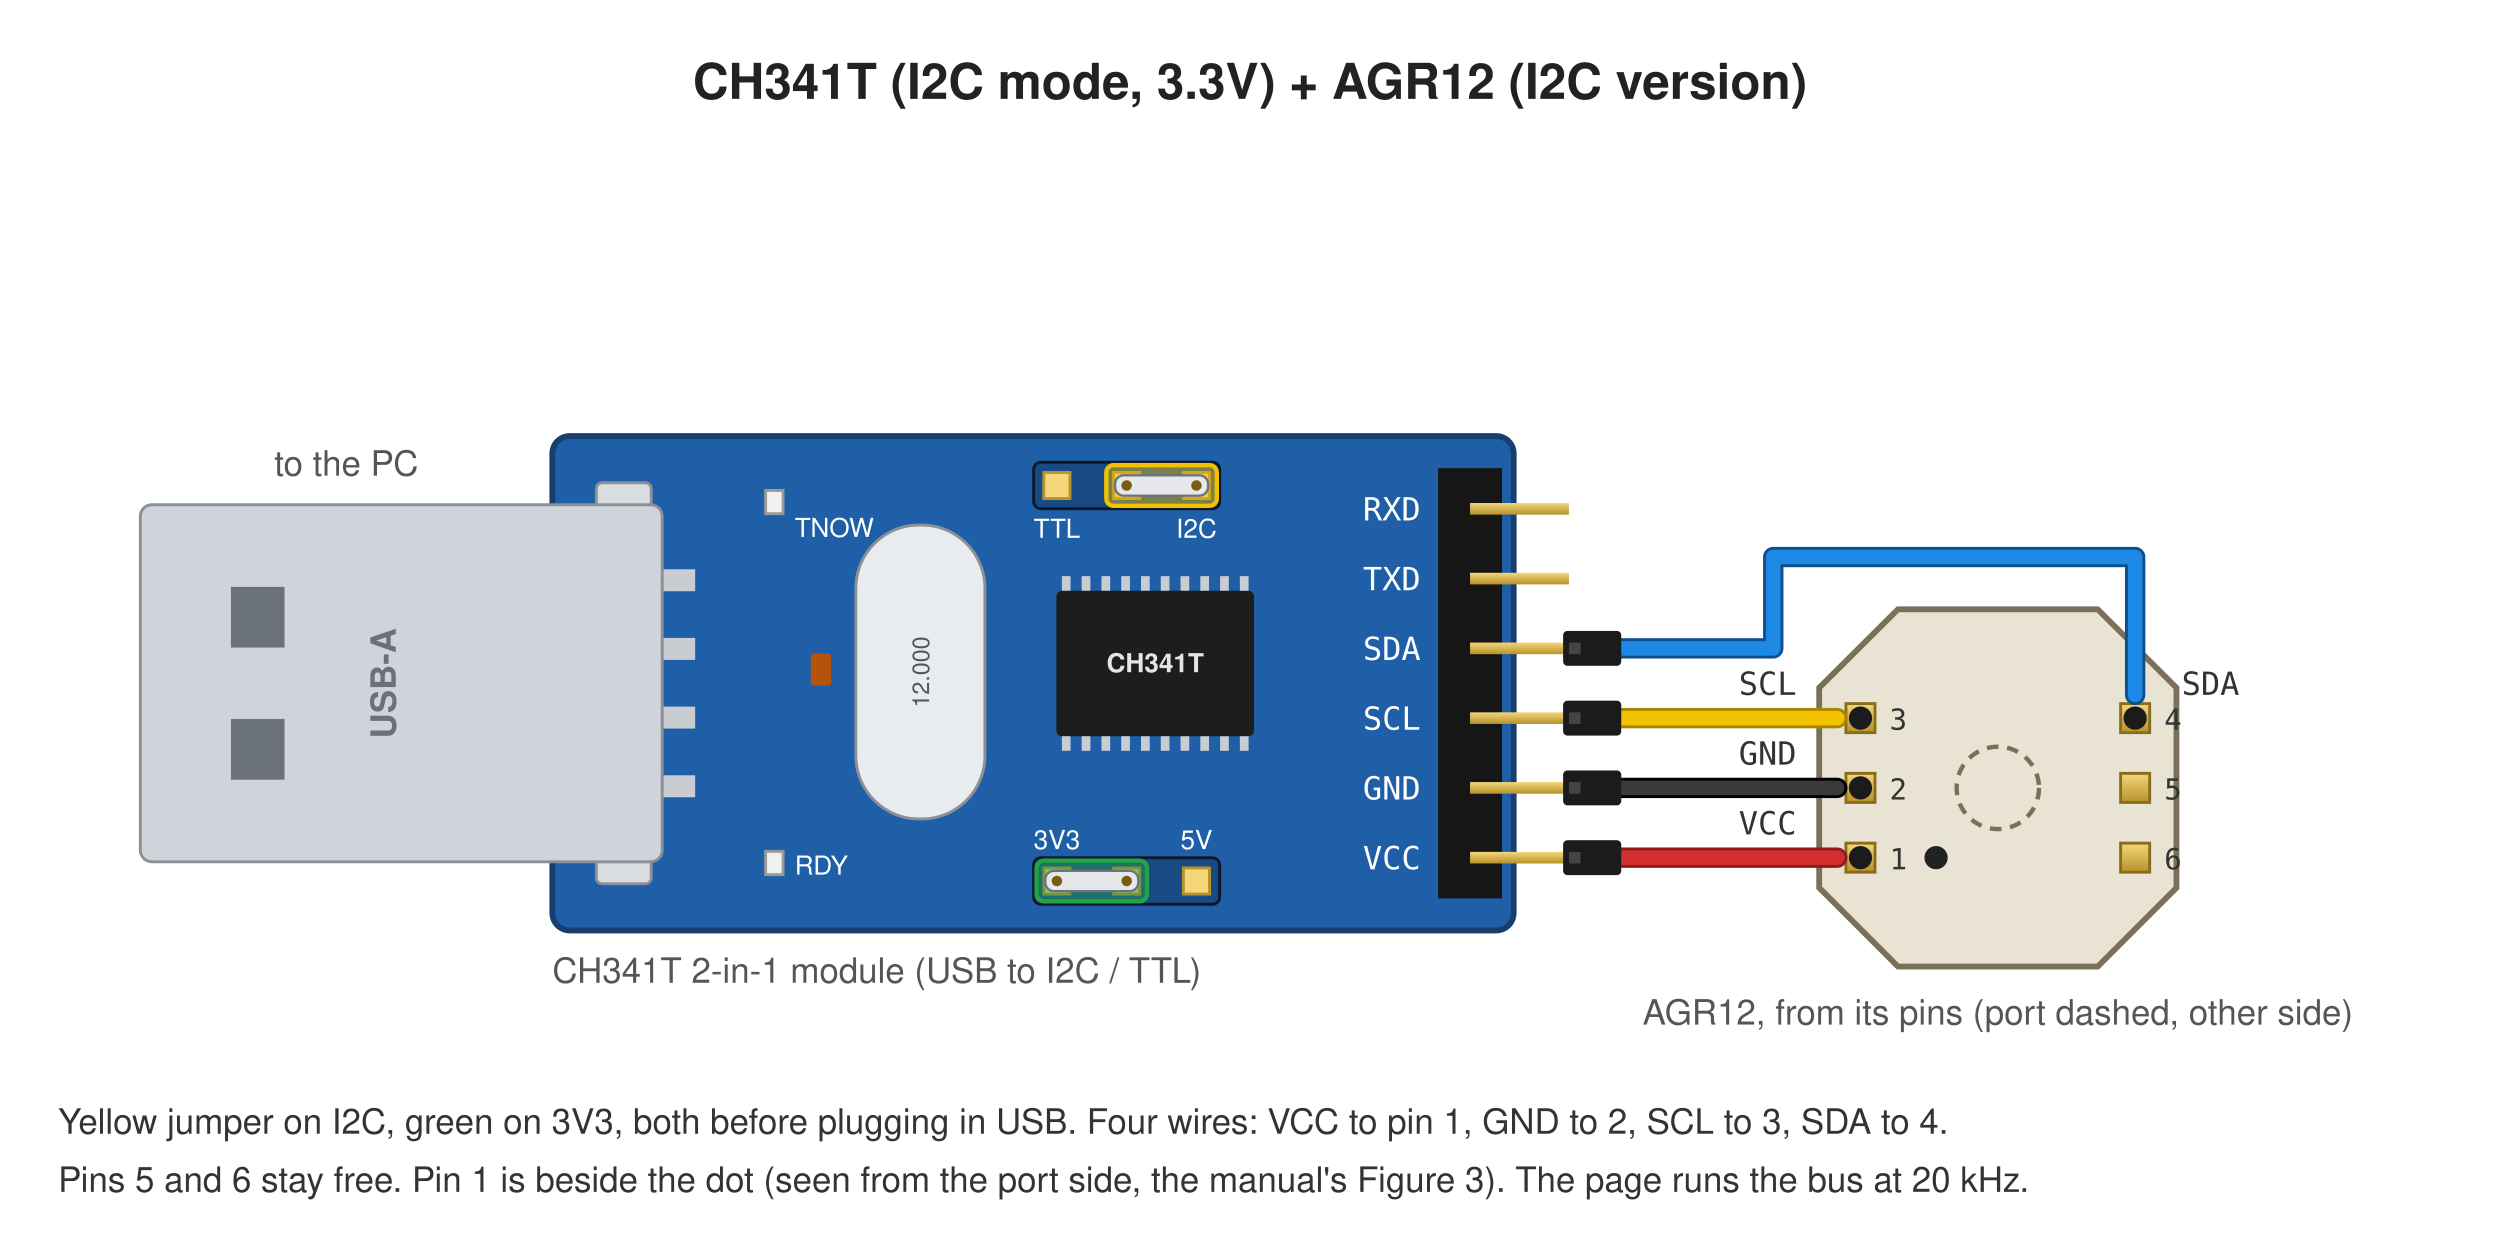
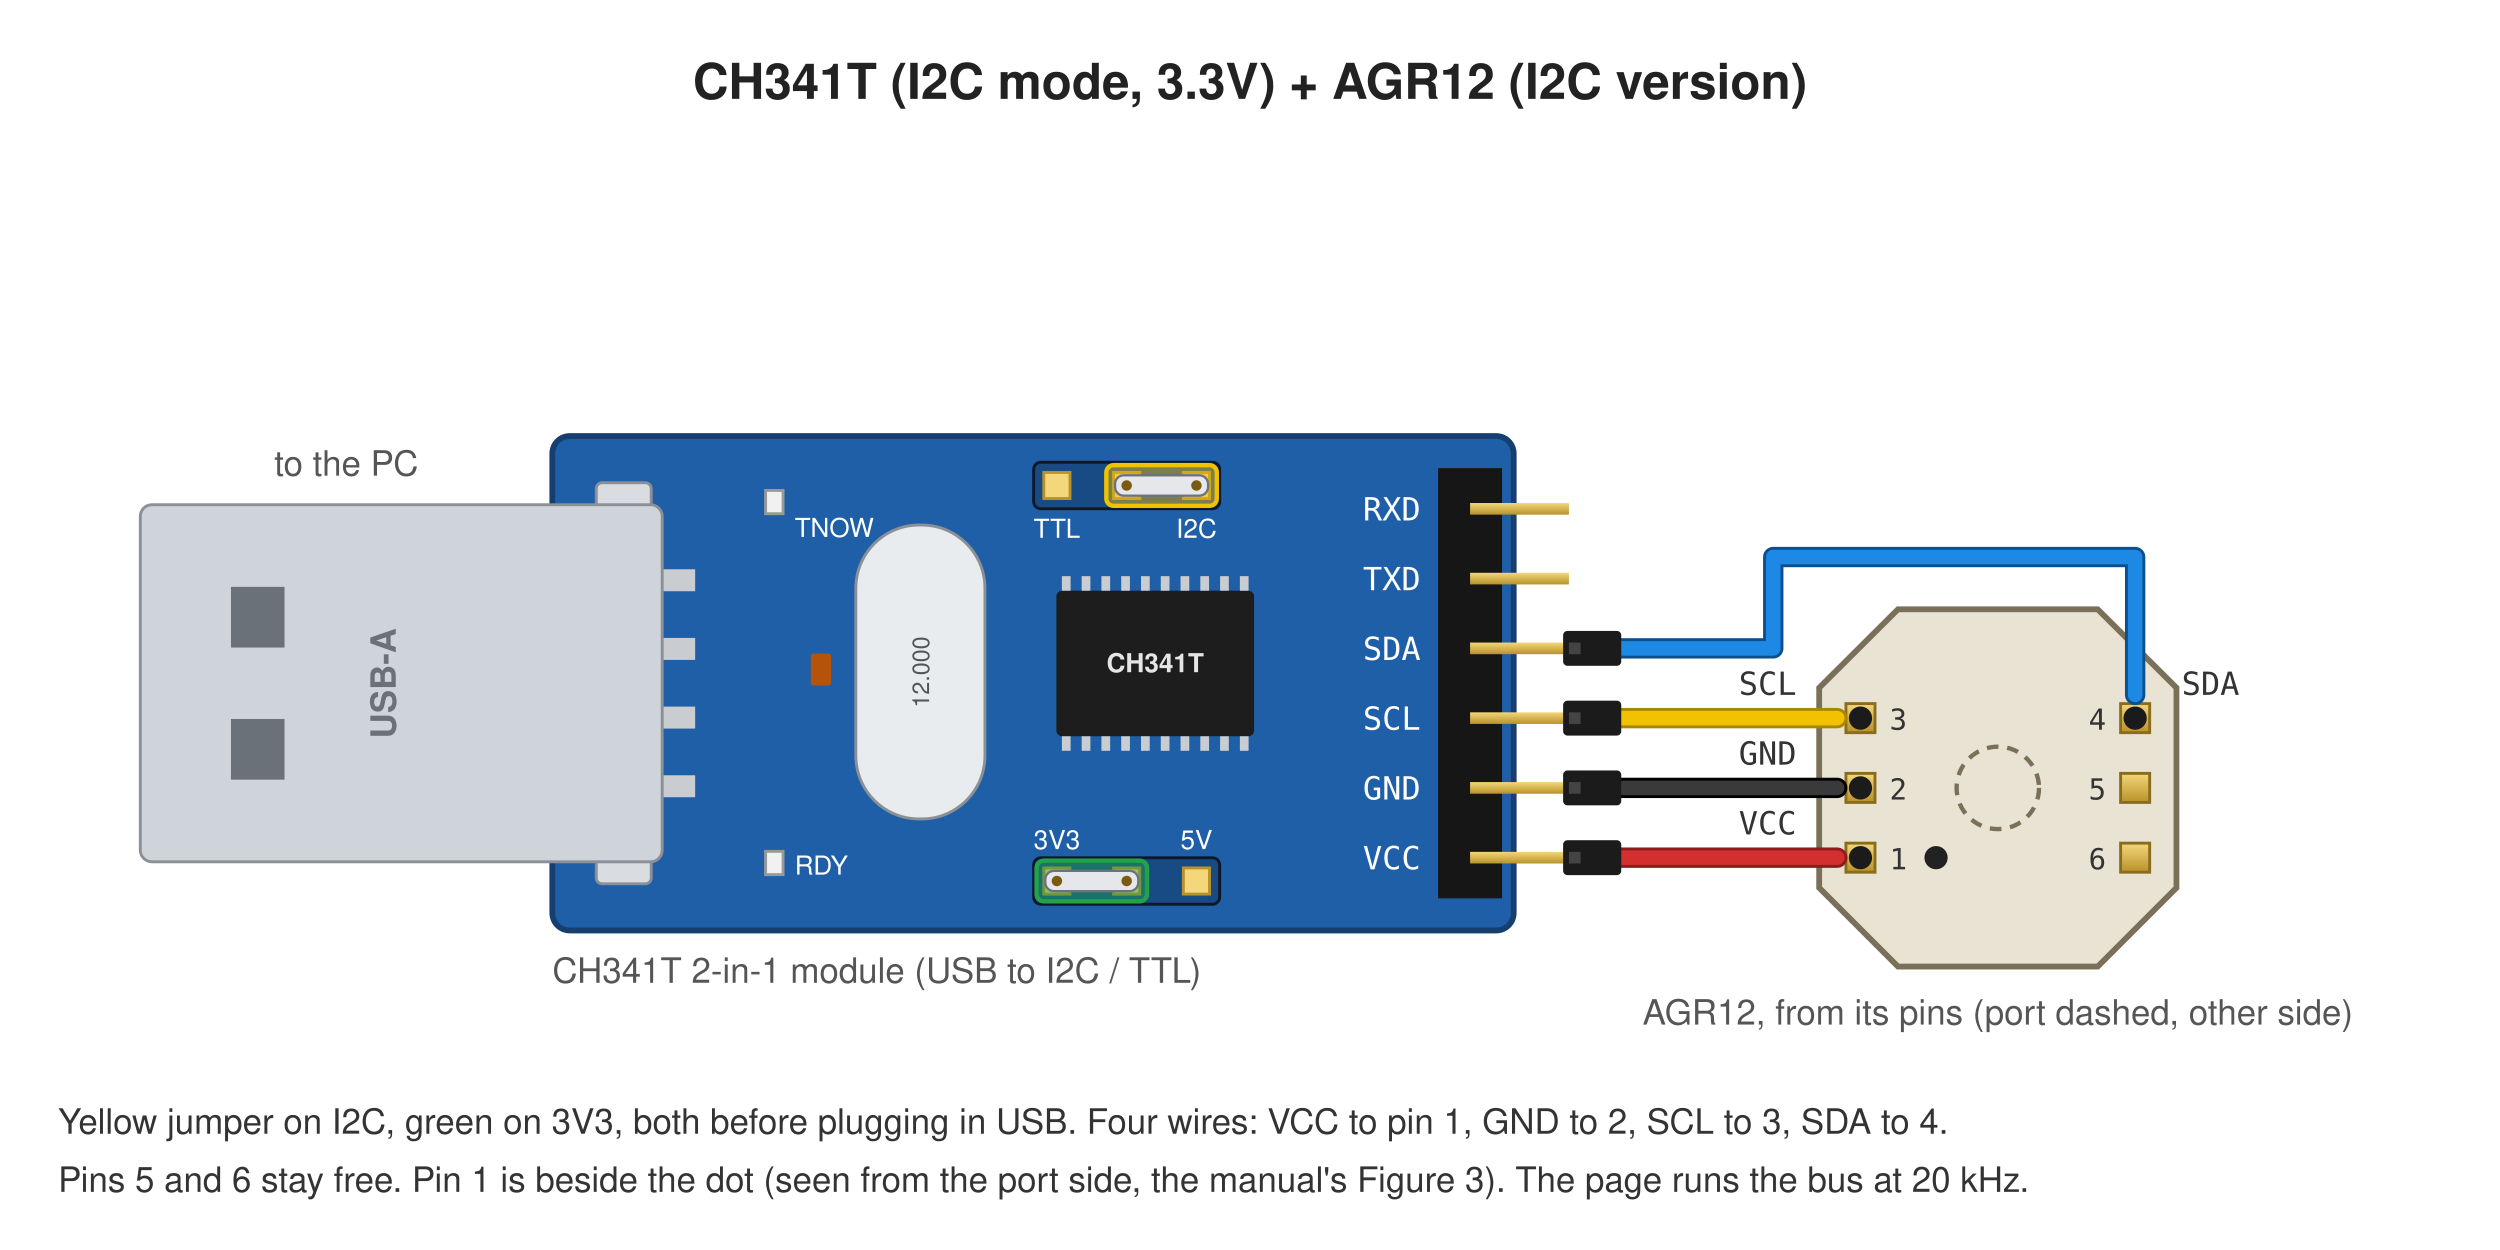
<svg xmlns="http://www.w3.org/2000/svg" viewBox="0 0 860 430" width="860" height="430" font-family="Helvetica, Arial, sans-serif">
  <style>@media (prefers-color-scheme: dark) { .bg { fill-opacity: 0.85 } }</style>
  <defs>
    <linearGradient id="pin" x1="0" y1="0" x2="0" y2="1">
      <stop offset="0" stop-color="#f3d77a" />
      <stop offset="1" stop-color="#b8922a" />
    </linearGradient>
    <g id="dupont">
      <rect x="0" y="-6" width="20" height="12" rx="1.5" fill="#1b1b1b" />
      <rect x="2" y="-2" width="4" height="4" fill="#444" />
    </g>
  </defs>
  <rect class="bg" width="860" height="430" fill="#ffffff" />
  <text x="430.0" y="34" text-anchor="middle" font-size="17" font-weight="bold" fill="#222">CH341T (I2C mode, 3.3V) + AGR12 (I2C version)</text>
  <text x="119.134" y="163.622" text-anchor="middle" font-size="12" fill="#555">to the PC</text>
  <rect x="190.0" y="150.0" width="330.709" height="170.079" rx="6" fill="#1f5fa8" stroke="#163f70" stroke-width="2" />
  <rect x="205.118" y="166.063" width="18.898" height="9.449" rx="2" fill="#d9dde1" stroke="#8a9096" />
  <rect x="205.118" y="294.567" width="18.898" height="9.449" rx="2" fill="#d9dde1" stroke="#8a9096" />
  <rect x="225.795" y="195.827" width="13.339" height="7.559" fill="#c9ccd1" />
  <rect x="225.795" y="219.449" width="13.339" height="7.559" fill="#c9ccd1" />
  <rect x="225.795" y="243.071" width="13.339" height="7.559" fill="#c9ccd1" />
  <rect x="225.795" y="266.693" width="13.339" height="7.559" fill="#c9ccd1" />
  <rect x="48.268" y="173.622" width="179.528" height="122.835" rx="4" fill="#cfd4da" stroke="#8a9096" />
  <rect x="79.449" y="201.874" width="18.425" height="20.882" fill="#6b7178" />
  <rect x="79.449" y="247.323" width="18.425" height="20.882" fill="#6b7178" />
  <text transform="translate(136.1417 235.0394) rotate(-90)" text-anchor="middle" font-size="12" font-weight="bold" fill="#6b7178">USB-A</text>
  <text x="190.0" y="338.079" font-size="12" fill="#555">CH341T 2-in-1 module (USB to I2C / TTL)</text>
  <rect x="494.709" y="161.039" width="22" height="148.0" fill="#161616" />
  <g fill="url(#pin)">
    <rect x="505.709" y="173.039" width="34.0" height="4" />
    <rect x="505.709" y="197.039" width="34.0" height="4" />
    <rect x="505.709" y="221.039" width="34.0" height="4" />
    <rect x="505.709" y="245.039" width="34.0" height="4" />
    <rect x="505.709" y="269.039" width="34.0" height="4" />
    <rect x="505.709" y="293.039" width="34.0" height="4" />
  </g>
  <g font-size="11" fill="#fff" font-family="Menlo, Consolas, monospace" text-anchor="end">
    <text x="488.709" y="179.039">RXD</text>
    <text x="488.709" y="203.039">TXD</text>
    <text x="488.709" y="227.039">SDA</text>
    <text x="488.709" y="251.039">SCL</text>
    <text x="488.709" y="275.039">GND</text>
    <text x="488.709" y="299.039">VCC</text>
  </g>
  <rect x="363.386" y="203.197" width="68.031" height="50.079" rx="2" fill="#1d1d1d" />
  <rect x="365.287" y="198.197" width="3" height="5" fill="#c9ccd1" />
  <rect x="365.287" y="253.276" width="3" height="5" fill="#c9ccd1" />
  <rect x="372.091" y="198.197" width="3" height="5" fill="#c9ccd1" />
  <rect x="372.091" y="253.276" width="3" height="5" fill="#c9ccd1" />
  <rect x="378.894" y="198.197" width="3" height="5" fill="#c9ccd1" />
  <rect x="378.894" y="253.276" width="3" height="5" fill="#c9ccd1" />
  <rect x="385.697" y="198.197" width="3" height="5" fill="#c9ccd1" />
  <rect x="385.697" y="253.276" width="3" height="5" fill="#c9ccd1" />
  <rect x="392.5" y="198.197" width="3" height="5" fill="#c9ccd1" />
  <rect x="392.5" y="253.276" width="3" height="5" fill="#c9ccd1" />
  <rect x="399.303" y="198.197" width="3" height="5" fill="#c9ccd1" />
  <rect x="399.303" y="253.276" width="3" height="5" fill="#c9ccd1" />
  <rect x="406.106" y="198.197" width="3" height="5" fill="#c9ccd1" />
  <rect x="406.106" y="253.276" width="3" height="5" fill="#c9ccd1" />
  <rect x="412.909" y="198.197" width="3" height="5" fill="#c9ccd1" />
  <rect x="412.909" y="253.276" width="3" height="5" fill="#c9ccd1" />
  <rect x="419.713" y="198.197" width="3" height="5" fill="#c9ccd1" />
  <rect x="419.713" y="253.276" width="3" height="5" fill="#c9ccd1" />
  <rect x="426.516" y="198.197" width="3" height="5" fill="#c9ccd1" />
  <rect x="426.516" y="253.276" width="3" height="5" fill="#c9ccd1" />
  <text x="397.402" y="231.236" text-anchor="middle" font-size="9" font-weight="bold" fill="#e5e5e5">CH341T</text>
  <rect x="294.409" y="180.614" width="44.409" height="101.102" rx="21.732" fill="#e9ecef" stroke="#8a9096" />
  <text transform="translate(319.6142 231.1654) rotate(-90)" text-anchor="middle" font-size="8" fill="#555">12.000</text>
  <rect x="278.906" y="224.835" width="7" height="11" rx="1" fill="#b45309" />
  <rect x="355.575" y="159.008" width="64" height="16" rx="2.5" fill="#000" fill-opacity="0.22" stroke="#0f172a" stroke-width="1" />
  <rect x="407.075" y="162.508" width="9" height="9" fill="#f3d77a" stroke="#b8922a" />
  <rect x="383.075" y="162.508" width="9" height="9" fill="#f3d77a" stroke="#b8922a" />
  <rect x="359.075" y="162.508" width="9" height="9" fill="#f3d77a" stroke="#b8922a" />
  <rect x="380.575" y="160.008" width="38" height="14" rx="2.5" fill="#f2c200" fill-opacity="0.45" stroke="#f2c200" stroke-width="1.5" />
  <rect x="383.575" y="163.508" width="32" height="7" rx="3" fill="#e5e7eb" stroke="#6b7280" stroke-width="0.8" />
  <circle cx="387.575" cy="167.008" r="1.8" fill="#7a5b10" />
  <circle cx="411.575" cy="167.008" r="1.8" fill="#7a5b10" />
  <rect x="355.575" y="295.071" width="64" height="16" rx="2.5" fill="#000" fill-opacity="0.22" stroke="#0f172a" stroke-width="1" />
  <rect x="407.075" y="298.571" width="9" height="9" fill="#f3d77a" stroke="#b8922a" />
  <rect x="383.075" y="298.571" width="9" height="9" fill="#f3d77a" stroke="#b8922a" />
  <rect x="359.075" y="298.571" width="9" height="9" fill="#f3d77a" stroke="#b8922a" />
  <rect x="356.575" y="296.071" width="38" height="14" rx="2.5" fill="#22a34a" fill-opacity="0.45" stroke="#22a34a" stroke-width="1.5" />
  <rect x="359.575" y="299.571" width="32" height="7" rx="3" fill="#e5e7eb" stroke="#6b7280" stroke-width="0.8" />
  <circle cx="363.575" cy="303.071" r="1.8" fill="#7a5b10" />
  <circle cx="387.575" cy="303.071" r="1.8" fill="#7a5b10" />
  <text x="411.575" y="185.008" text-anchor="middle" font-size="9" fill="#fff">I2C</text>
  <text x="363.575" y="185.008" text-anchor="middle" font-size="9" fill="#fff">TTL</text>
  <text x="411.575" y="292.071" text-anchor="middle" font-size="9" fill="#fff">5V</text>
  <text x="363.575" y="292.071" text-anchor="middle" font-size="9" fill="#fff">3V3</text>
  <rect x="263.37" y="168.709" width="6" height="8" fill="#f1f1f1" stroke="#999" />
  <text x="273.37" y="184.709" font-size="9" fill="#fff">TNOW</text>
  <rect x="263.37" y="292.866" width="6" height="8" fill="#f1f1f1" stroke="#999" />
  <text x="273.37" y="300.866" font-size="9" fill="#fff">RDY</text>
  <polygon points="652.9,209.6 721.6,209.6 748.7,236.6 748.7,305.4 721.6,332.5 652.9,332.5 625.8,305.4 625.8,236.6" fill="#e9e3d3" stroke="#7a6f58" stroke-width="2" />
  <circle cx="687.244" cy="271.039" r="14.173" fill="none" stroke="#7a6f58" stroke-width="1.5" stroke-dasharray="4 3" />
  <rect x="635" y="242.039" width="10" height="10" fill="url(#pin)" stroke="#8a6d1c" />
-   <text x="650" y="251.039" font-size="10" fill="#333" font-family="Menlo, Consolas, monospace">3</text>
+   <text x="650" y="251.039" text-anchor="start" font-size="10" fill="#333" font-family="Menlo, Consolas, monospace">3</text>
  <rect x="635" y="266.039" width="10" height="10" fill="url(#pin)" stroke="#8a6d1c" />
-   <text x="650" y="275.039" font-size="10" fill="#333" font-family="Menlo, Consolas, monospace">2</text>
+   <text x="650" y="275.039" text-anchor="start" font-size="10" fill="#333" font-family="Menlo, Consolas, monospace">2</text>
  <rect x="635" y="290.039" width="10" height="10" fill="url(#pin)" stroke="#8a6d1c" />
-   <text x="650" y="299.039" font-size="10" fill="#333" font-family="Menlo, Consolas, monospace">1</text>
+   <text x="650" y="299.039" text-anchor="start" font-size="10" fill="#333" font-family="Menlo, Consolas, monospace">1</text>
  <rect x="729.488" y="242.039" width="10" height="10" fill="url(#pin)" stroke="#8a6d1c" />
-   <text x="744.488" y="251.039" font-size="10" fill="#333" font-family="Menlo, Consolas, monospace">4</text>
+   <text x="724.488" y="251.039" text-anchor="end" font-size="10" fill="#333" font-family="Menlo, Consolas, monospace">4</text>
  <rect x="729.488" y="266.039" width="10" height="10" fill="url(#pin)" stroke="#8a6d1c" />
-   <text x="744.488" y="275.039" font-size="10" fill="#333" font-family="Menlo, Consolas, monospace">5</text>
+   <text x="724.488" y="275.039" text-anchor="end" font-size="10" fill="#333" font-family="Menlo, Consolas, monospace">5</text>
  <rect x="729.488" y="290.039" width="10" height="10" fill="url(#pin)" stroke="#8a6d1c" />
-   <text x="744.488" y="299.039" font-size="10" fill="#333" font-family="Menlo, Consolas, monospace">6</text>
+   <text x="724.488" y="299.039" text-anchor="end" font-size="10" fill="#333" font-family="Menlo, Consolas, monospace">6</text>
  <circle cx="666" cy="295.039" r="4" fill="#222" />
  <text x="687.244" y="352.457" text-anchor="middle" font-size="12" fill="#555">AGR12, from its pins (port dashed, other side)</text>
  <g stroke-linecap="round" stroke-linejoin="round" fill="none">
    <path d="M557.709 247.039 H632" stroke="#a88600" stroke-width="7" />
    <path d="M557.709 247.039 H632" stroke="#f2c200" stroke-width="5" />
    <path d="M557.709 271.039 H632" stroke="#000" stroke-width="7" />
    <path d="M557.709 271.039 H632" stroke="#3a3a3a" stroke-width="5" />
    <path d="M557.709 295.039 H632" stroke="#8e1c1c" stroke-width="7" />
    <path d="M557.709 295.039 H632" stroke="#d32f2f" stroke-width="5" />
    <path d="M557.709 223.039 H610 V191.622 H734.488 V239.039" stroke="#0d4f8c" stroke-width="7" />
    <path d="M557.709 223.039 H610 V191.622 H734.488 V239.039" stroke="#1e88e5" stroke-width="5" />
  </g>
  <use href="#dupont" x="537.709" y="247.039" />
  <use href="#dupont" x="537.709" y="271.039" />
  <use href="#dupont" x="537.709" y="295.039" />
  <use href="#dupont" x="537.709" y="223.039" />
  <circle cx="640" cy="247.039" r="4" fill="#1b1b1b" />
  <circle cx="640" cy="271.039" r="4" fill="#1b1b1b" />
  <circle cx="640" cy="295.039" r="4" fill="#1b1b1b" />
  <circle cx="734.488" cy="247.039" r="4" fill="#1b1b1b" />
  <g font-size="11" fill="#333" font-family="Menlo, Consolas, monospace">
    <text x="618" y="287.039" text-anchor="end">VCC</text>
    <text x="618" y="263.039" text-anchor="end">GND</text>
    <text x="618" y="239.039" text-anchor="end">SCL</text>
    <text x="750.488" y="239.039" text-anchor="start">SDA</text>
  </g>
  <g font-size="12" fill="#333">
    <text x="20" y="390">Yellow jumper on I2C, green on 3V3, both before plugging in USB. Four wires: VCC to pin 1, GND to 2, SCL to 3, SDA to 4.</text>
    <text x="20" y="410">Pins 5 and 6 stay free. Pin 1 is beside the dot (seen from the port side, the manual's Figure 3). The page runs the bus at 20 kHz.</text>
  </g>
</svg>
